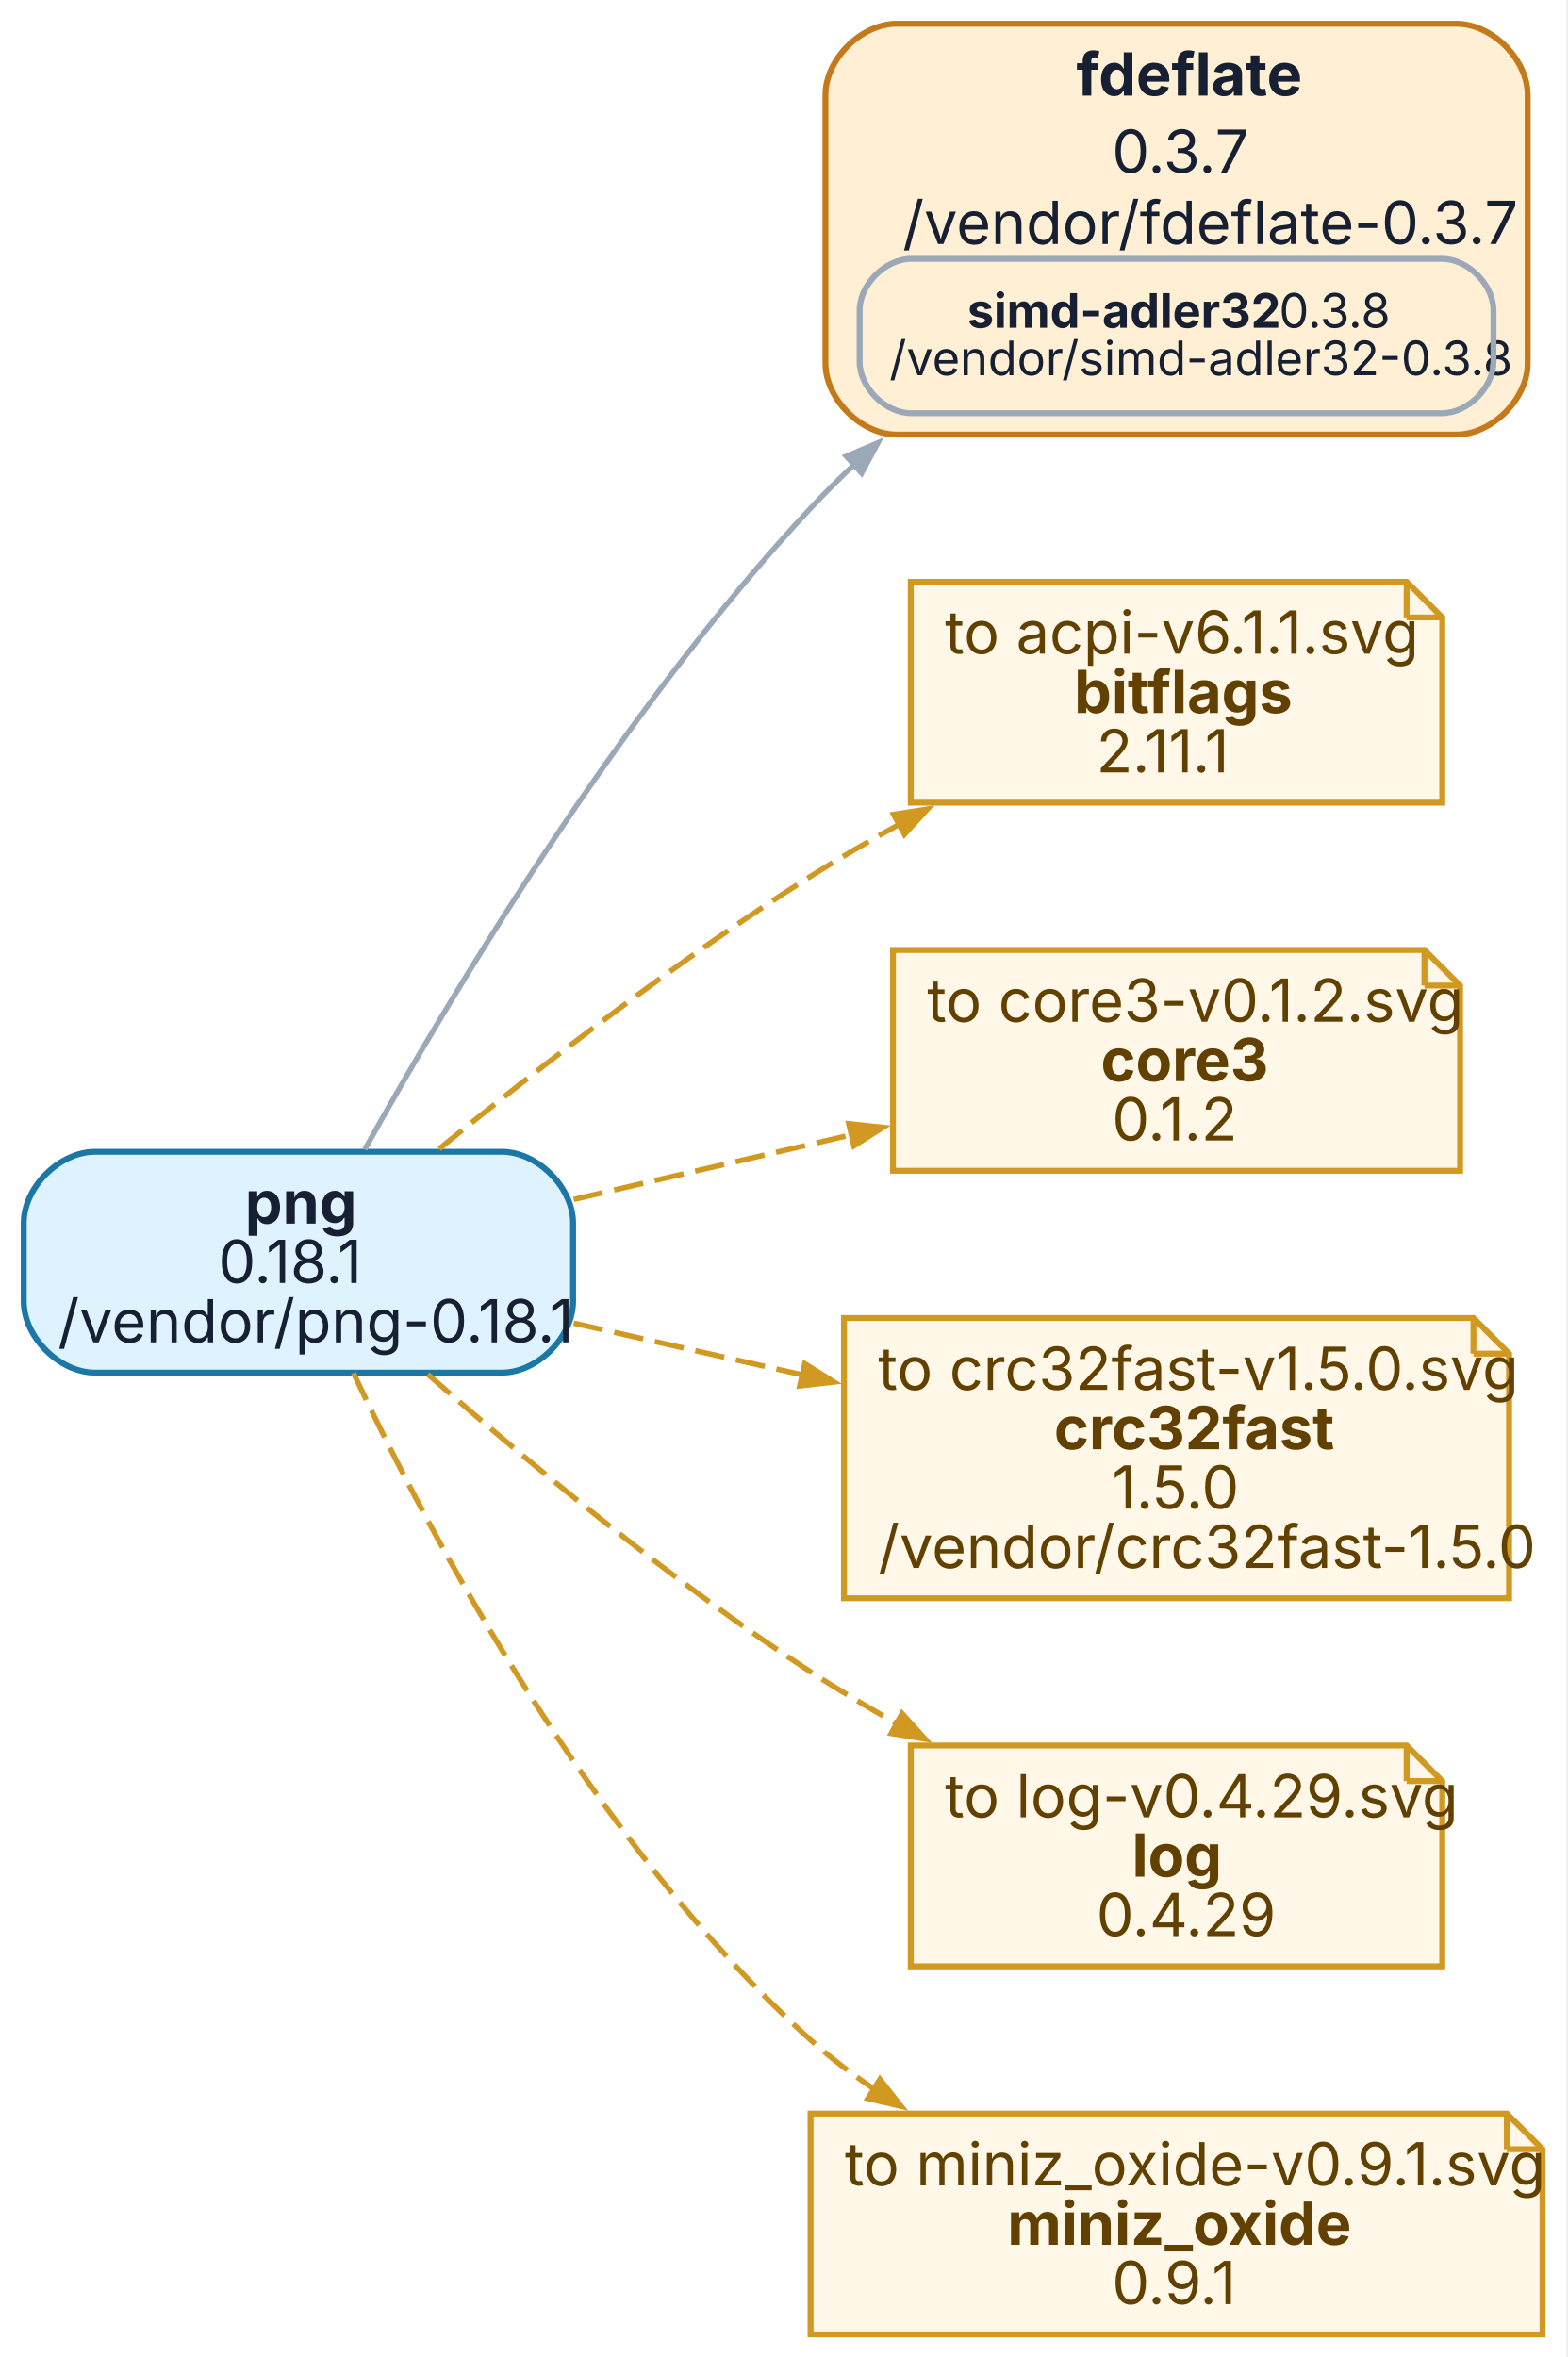
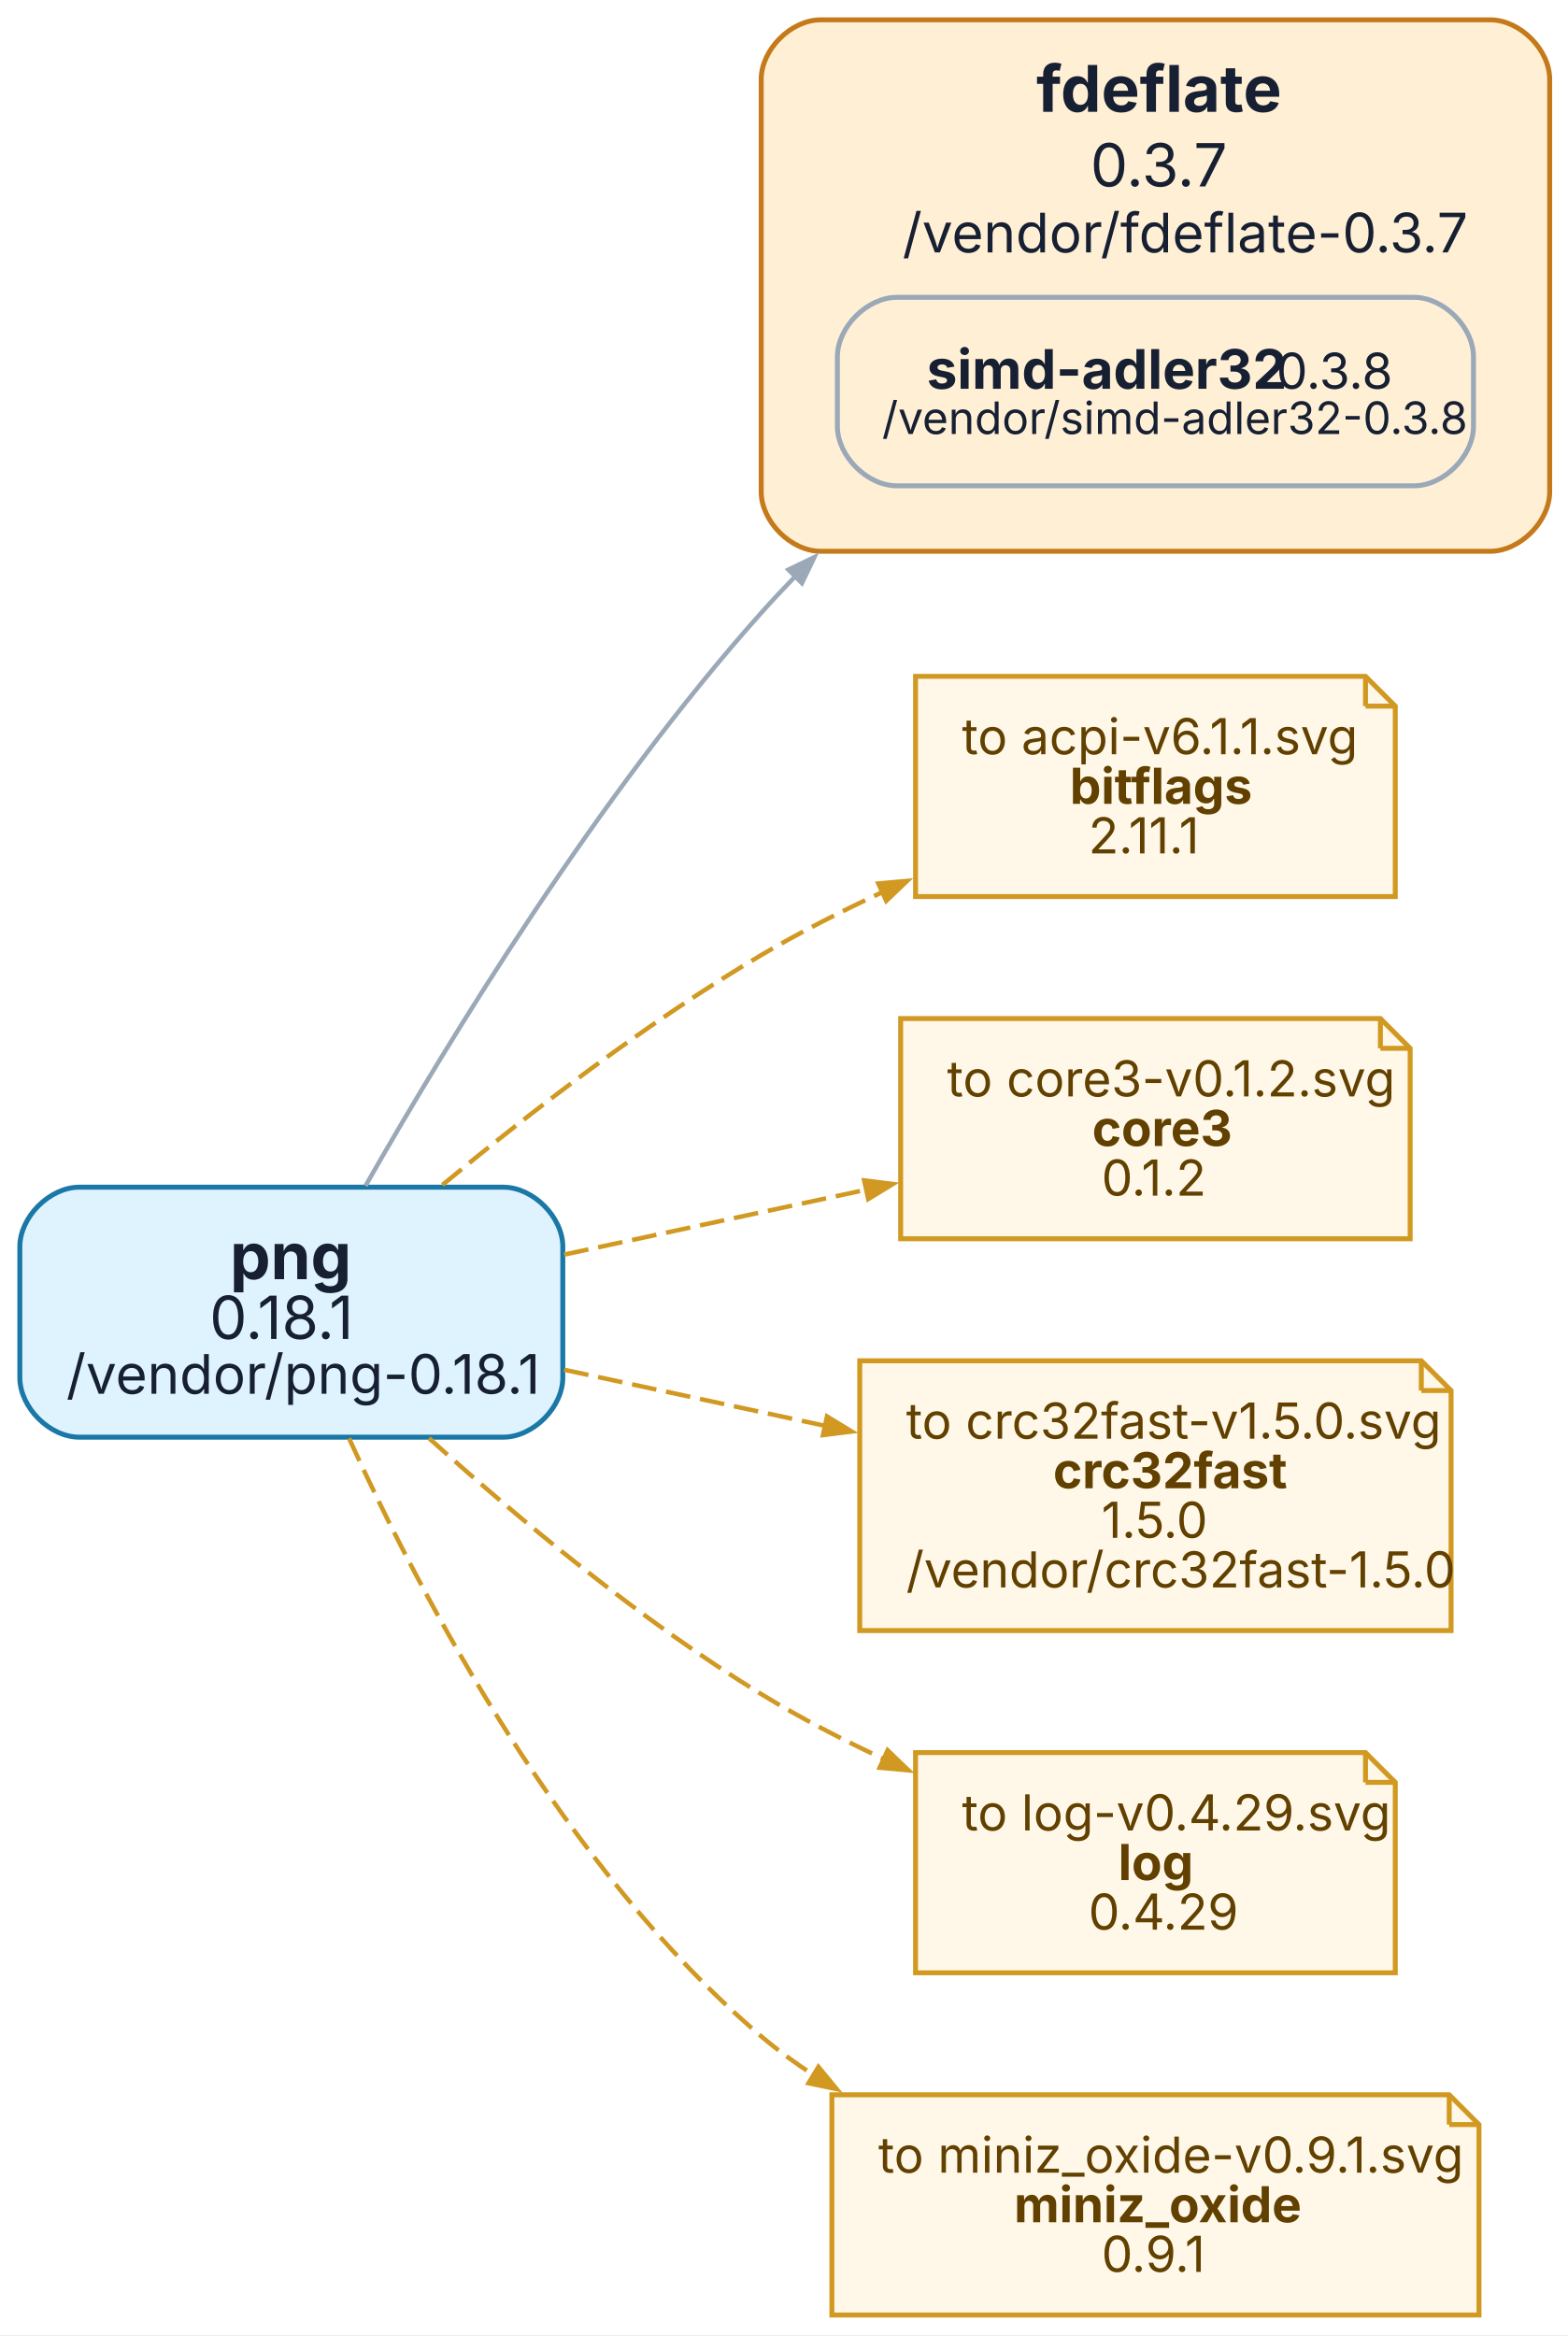
- <svg xmlns="http://www.w3.org/2000/svg" width="264pt" height="397pt" viewBox="0.00 0.00 264.00 397.00">
-   <g id="graph0" class="graph" transform="scale(1 1) rotate(0) translate(4 393.2)">
-     <polygon fill="white" stroke="none" points="-4,4 -4,-393.2 259.79,-393.2 259.79,4 -4,4" />
+ <svg xmlns="http://www.w3.org/2000/svg" width="316pt" height="471pt" viewBox="0.00 0.00 316.00 471.00">
+   <g id="graph0" class="graph" transform="scale(1 1) rotate(0) translate(4 466.77)">
+     <polygon fill="white" stroke="none" points="-4,4 -4,-466.77 312.44,-466.77 312.44,4 -4,4" />
    <g id="node1" class="node">
-       <path fill="#dff3ff" stroke="#1b78a6" d="M80.52,-199.2C80.52,-199.2 12,-199.2 12,-199.2 6,-199.2 0,-193.2 0,-187.2 0,-187.2 0,-174 0,-174 0,-168 6,-162 12,-162 12,-162 80.52,-162 80.52,-162 86.52,-162 92.52,-168 92.52,-174 92.52,-174 92.52,-187.2 92.52,-187.2 92.52,-193.2 86.52,-199.2 80.52,-199.2" />
-       <text xml:space="preserve" text-anchor="start" x="37.26" y="-187.1" font-family="Inter,Arial" font-weight="bold" font-size="10.00" fill="#172033">png</text>
-       <text xml:space="preserve" text-anchor="start" x="32.76" y="-177.1" font-family="Inter,Arial" font-size="10.00" fill="#172033">0.18.1</text>
-       <text xml:space="preserve" text-anchor="start" x="5.76" y="-167.1" font-family="Inter,Arial" font-size="10.00" fill="#172033">/vendor/png-0.18.1</text>
+       <path fill="#dff3ff" stroke="#1b78a6" d="M97.47,-227.4C97.47,-227.4 12,-227.4 12,-227.4 6,-227.4 0,-221.4 0,-215.4 0,-215.4 0,-189 0,-189 0,-183 6,-177 12,-177 12,-177 97.47,-177 97.47,-177 103.47,-177 109.47,-183 109.47,-189 109.47,-189 109.47,-215.4 109.47,-215.4 109.47,-221.4 103.47,-227.4 97.47,-227.4" />
+       <text xml:space="preserve" text-anchor="start" x="42.36" y="-208.85" font-family="Inter,Arial" font-weight="bold" font-size="13.00" fill="#172033">png</text>
+       <text xml:space="preserve" text-anchor="start" x="38.24" y="-196.8" font-family="Inter,Arial" font-size="12.00" fill="#172033">0.18.1</text>
+       <text xml:space="preserve" text-anchor="start" x="9.36" y="-185.75" font-family="Inter,Arial" font-size="11.00" fill="#172033">/vendor/png-0.18.1</text>
    </g>
    <g id="node2" class="node">
-       <path fill="#fff0d5" stroke="#c47a1a" d="M241.29,-389.2C241.29,-389.2 147.02,-389.2 147.02,-389.2 141.02,-389.2 135.02,-383.2 135.02,-377.2 135.02,-377.2 135.02,-332 135.02,-332 135.02,-326 141.02,-320 147.02,-320 147.02,-320 241.29,-320 241.29,-320 247.29,-320 253.29,-326 253.29,-332 253.29,-332 253.29,-377.2 253.29,-377.2 253.29,-383.2 247.29,-389.2 241.29,-389.2" />
-       <text xml:space="preserve" text-anchor="start" x="177.28" y="-377.1" font-family="Inter,Arial" font-weight="bold" font-size="10.00" fill="#172033">fdeflate</text>
-       <text xml:space="preserve" text-anchor="start" x="183.28" y="-364.1" font-family="Inter,Arial" font-size="10.00" fill="#172033">0.3.7</text>
-       <text xml:space="preserve" text-anchor="start" x="148.03" y="-352.1" font-family="Inter,Arial" font-size="10.00" fill="#172033">/vendor/fdeflate-0.3.7</text>
-       <text xml:space="preserve" text-anchor="start" x="158.9" y="-338" font-family="Inter,Arial" font-weight="bold" font-size="8.00" fill="#172033">simd-adler32</text>
-       <text xml:space="preserve" text-anchor="start" x="209.15" y="-338" font-family="Inter,Arial" font-size="8.00" fill="#172033"> 0.3.8</text>
-       <text xml:space="preserve" text-anchor="start" x="145.78" y="-330" font-family="Inter,Arial" font-size="8.00" fill="#172033">/vendor/simd-adler32-0.3.8</text>
-       <path fill="none" stroke="#9aa8b8" d="M149.45,-323.6C149.45,-323.6 238.86,-323.6 238.86,-323.6 243.2,-323.6 247.53,-327.93 247.53,-332.27 247.53,-332.27 247.53,-340.93 247.53,-340.93 247.53,-345.27 243.2,-349.6 238.86,-349.6 238.86,-349.6 149.45,-349.6 149.45,-349.6 145.11,-349.6 140.78,-345.27 140.78,-340.93 140.78,-340.93 140.78,-332.27 140.78,-332.27 140.78,-327.93 145.11,-323.6 149.45,-323.6" />
+       <path fill="#fff0d5" stroke="#c47a1a" d="M296.44,-462.77C296.44,-462.77 161.47,-462.77 161.47,-462.77 155.47,-462.77 149.47,-456.77 149.47,-450.77 149.47,-450.77 149.47,-367.62 149.47,-367.62 149.47,-361.62 155.47,-355.62 161.47,-355.62 161.47,-355.62 296.44,-355.62 296.44,-355.62 302.44,-355.62 308.44,-361.62 308.44,-367.62 308.44,-367.62 308.44,-450.77 308.44,-450.77 308.44,-456.77 302.44,-462.77 296.44,-462.77" />
+       <text xml:space="preserve" text-anchor="start" x="204.95" y="-444.22" font-family="Inter,Arial" font-weight="bold" font-size="13.00" fill="#172033">fdeflate</text>
+       <text xml:space="preserve" text-anchor="start" x="215.83" y="-429.18" font-family="Inter,Arial" font-size="12.00" fill="#172033">0.3.7</text>
+       <text xml:space="preserve" text-anchor="start" x="177.95" y="-415.88" font-family="Inter,Arial" font-size="11.00" fill="#172033">/vendor/fdeflate-0.3.7</text>
+       <text xml:space="preserve" text-anchor="start" x="182.83" y="-388.38" font-family="Inter,Arial" font-weight="bold" font-size="11.00" fill="#172033">simd-adler32</text>
+       <text xml:space="preserve" text-anchor="start" x="250.33" y="-388.38" font-family="Inter,Arial" font-size="10.00" fill="#172033"> </text>
+       <text xml:space="preserve" text-anchor="start" x="253.33" y="-388.38" font-family="Inter,Arial" font-size="10.00" fill="#172033">0.3.8</text>
+       <text xml:space="preserve" text-anchor="start" x="173.83" y="-379.27" font-family="Inter,Arial" font-size="9.00" fill="#172033">/vendor/simd-adler32-0.3.8</text>
+       <path fill="none" stroke="#9aa8b8" d="M176.83,-368.82C176.83,-368.82 281.08,-368.82 281.08,-368.82 287.08,-368.82 293.08,-374.82 293.08,-380.82 293.08,-380.82 293.08,-394.82 293.08,-394.82 293.08,-400.82 287.08,-406.82 281.08,-406.82 281.08,-406.82 176.83,-406.82 176.83,-406.82 170.83,-406.82 164.83,-400.82 164.83,-394.82 164.83,-394.82 164.83,-380.82 164.83,-380.82 164.83,-374.82 170.83,-368.82 176.83,-368.82" />
    </g>
    <g id="edge1" class="edge">
-       <path fill="none" stroke="#9aa8b8" stroke-width="0.9" d="M57.44,-199.6C71.96,-225.69 100.43,-273.25 132.52,-307.6 134.91,-310.16 137.44,-312.68 140.07,-315.15" />
-       <polygon fill="#9aa8b8" stroke="#9aa8b8" stroke-width="0.9" points="138.52,-316.35 143.88,-318.63 141.11,-313.5 138.52,-316.35" />
+       <path fill="none" stroke="#9aa8b8" stroke-width="0.9" d="M69.69,-227.67C86.48,-257.16 116.57,-306.37 149.47,-343.2 151.77,-345.77 154.17,-348.33 156.64,-350.87" />
+       <polygon fill="#9aa8b8" stroke="#9aa8b8" stroke-width="0.9" points="154.96,-351.91 160.2,-354.44 157.68,-349.19 154.96,-351.91" />
    </g>
    <g id="node3" class="node">
-       <polygon fill="#fff8e8" stroke="#d19922" points="232.91,-295.2 149.39,-295.2 149.39,-258 238.91,-258 238.91,-289.2 232.91,-295.2" />
-       <polyline fill="none" stroke="#d19922" points="232.91,-295.2 232.91,-289.2" />
-       <polyline fill="none" stroke="#d19922" points="238.91,-289.2 232.91,-289.2" />
-       <text xml:space="preserve" text-anchor="start" x="155.15" y="-283.1" font-family="Inter,Arial" font-size="10.00" fill="#614000">to acpi-v6.1.1.svg</text>
-       <text xml:space="preserve" text-anchor="start" x="176.9" y="-273.1" font-family="Inter,Arial" font-weight="bold" font-size="10.00" fill="#614000">bitflags</text>
-       <text xml:space="preserve" text-anchor="start" x="180.65" y="-263.1" font-family="Inter,Arial" font-size="10.00" fill="#614000">2.11.1</text>
+       <polygon fill="#fff8e8" stroke="#d19922" points="271.31,-330.4 180.59,-330.4 180.59,-286 277.31,-286 277.31,-324.4 271.31,-330.4" />
+       <polyline fill="none" stroke="#d19922" points="271.31,-330.4 271.31,-324.4" />
+       <polyline fill="none" stroke="#d19922" points="277.31,-324.4 271.31,-324.4" />
+       <text xml:space="preserve" text-anchor="start" x="189.95" y="-314.7" font-family="Inter,Arial" font-size="10.00" fill="#614000">to acpi-v6.1.1.svg</text>
+       <text xml:space="preserve" text-anchor="start" x="211.7" y="-304.7" font-family="Inter,Arial" font-weight="bold" font-size="10.00" fill="#614000">bitflags</text>
+       <text xml:space="preserve" text-anchor="start" x="215.45" y="-294.7" font-family="Inter,Arial" font-size="10.00" fill="#614000">2.11.1</text>
    </g>
    <g id="edge2" class="edge">
-       <path fill="none" stroke="#d19922" stroke-width="0.9" stroke-dasharray="5,2" d="M69.97,-199.7C86.7,-213.32 110.31,-231.62 132.52,-245.6 137.27,-248.59 142.33,-251.53 147.44,-254.35" />
-       <polygon fill="#d19922" stroke="#d19922" stroke-width="0.9" points="146.49,-256.02 152.25,-256.94 148.32,-252.64 146.49,-256.02" />
+       <path fill="none" stroke="#d19922" stroke-width="0.9" stroke-dasharray="5,2" d="M85.21,-227.87C103.03,-242.6 126.66,-260.77 149.47,-274.2 157.27,-278.79 165.8,-283.12 174.28,-287.06" />
+       <polygon fill="#d19922" stroke="#d19922" stroke-width="0.9" points="173.08,-288.63 178.89,-289.15 174.68,-285.12 173.08,-288.63" />
    </g>
    <g id="node4" class="node">
-       <polygon fill="#fff8e8" stroke="#d19922" points="235.91,-233.2 146.39,-233.2 146.39,-196 241.91,-196 241.91,-227.2 235.91,-233.2" />
-       <polyline fill="none" stroke="#d19922" points="235.91,-233.2 235.91,-227.2" />
-       <polyline fill="none" stroke="#d19922" points="241.91,-227.2 235.91,-227.2" />
-       <text xml:space="preserve" text-anchor="start" x="152.15" y="-221.1" font-family="Inter,Arial" font-size="10.00" fill="#614000">to core3-v0.1.2.svg</text>
-       <text xml:space="preserve" text-anchor="start" x="181.4" y="-211.1" font-family="Inter,Arial" font-weight="bold" font-size="10.00" fill="#614000">core3</text>
-       <text xml:space="preserve" text-anchor="start" x="183.28" y="-201.1" font-family="Inter,Arial" font-size="10.00" fill="#614000">0.1.2</text>
+       <polygon fill="#fff8e8" stroke="#d19922" points="274.31,-261.4 177.59,-261.4 177.59,-217 280.31,-217 280.31,-255.4 274.31,-261.4" />
+       <polyline fill="none" stroke="#d19922" points="274.31,-261.4 274.31,-255.4" />
+       <polyline fill="none" stroke="#d19922" points="280.31,-255.4 274.31,-255.4" />
+       <text xml:space="preserve" text-anchor="start" x="186.95" y="-245.7" font-family="Inter,Arial" font-size="10.00" fill="#614000">to core3-v0.1.2.svg</text>
+       <text xml:space="preserve" text-anchor="start" x="216.2" y="-235.7" font-family="Inter,Arial" font-weight="bold" font-size="10.00" fill="#614000">core3</text>
+       <text xml:space="preserve" text-anchor="start" x="218.08" y="-225.7" font-family="Inter,Arial" font-size="10.00" fill="#614000">0.1.2</text>
    </g>
    <g id="edge3" class="edge">
-       <path fill="none" stroke="#d19922" stroke-width="0.9" stroke-dasharray="5,2" d="M92.62,-191.17C107.48,-194.63 124.13,-198.51 139.54,-202.1" />
-       <polygon fill="#d19922" stroke="#d19922" stroke-width="0.9" points="138.94,-203.94 144.73,-203.31 139.81,-200.19 138.94,-203.94" />
+       <path fill="none" stroke="#d19922" stroke-width="0.9" stroke-dasharray="5,2" d="M109.75,-213.81C129.16,-217.98 151.11,-222.69 170.78,-226.92" />
+       <polygon fill="#d19922" stroke="#d19922" stroke-width="0.9" points="170.24,-228.77 176.02,-228.04 171.05,-225.01 170.24,-228.77" />
    </g>
    <g id="node5" class="node">
-       <polygon fill="#fff8e8" stroke="#d19922" points="244.16,-171.2 138.14,-171.2 138.14,-124 250.16,-124 250.16,-165.2 244.16,-171.2" />
-       <polyline fill="none" stroke="#d19922" points="244.16,-171.2 244.16,-165.2" />
-       <polyline fill="none" stroke="#d19922" points="250.16,-165.2 244.16,-165.2" />
-       <text xml:space="preserve" text-anchor="start" x="143.9" y="-159.1" font-family="Inter,Arial" font-size="10.00" fill="#614000">to crc32fast-v1.5.0.svg</text>
-       <text xml:space="preserve" text-anchor="start" x="173.53" y="-149.1" font-family="Inter,Arial" font-weight="bold" font-size="10.00" fill="#614000">crc32fast</text>
-       <text xml:space="preserve" text-anchor="start" x="183.28" y="-139.1" font-family="Inter,Arial" font-size="10.00" fill="#614000">1.5.0</text>
-       <text xml:space="preserve" text-anchor="start" x="143.9" y="-129.1" font-family="Inter,Arial" font-size="10.00" fill="#614000">/vendor/crc32fast-1.5.0</text>
+       <polygon fill="#fff8e8" stroke="#d19922" points="282.56,-192.4 169.34,-192.4 169.34,-138 288.56,-138 288.56,-186.4 282.56,-192.4" />
+       <polyline fill="none" stroke="#d19922" points="282.56,-192.4 282.56,-186.4" />
+       <polyline fill="none" stroke="#d19922" points="288.56,-186.4 282.56,-186.4" />
+       <text xml:space="preserve" text-anchor="start" x="178.7" y="-176.7" font-family="Inter,Arial" font-size="10.00" fill="#614000">to crc32fast-v1.5.0.svg</text>
+       <text xml:space="preserve" text-anchor="start" x="208.33" y="-166.7" font-family="Inter,Arial" font-weight="bold" font-size="10.00" fill="#614000">crc32fast</text>
+       <text xml:space="preserve" text-anchor="start" x="218.08" y="-156.7" font-family="Inter,Arial" font-size="10.00" fill="#614000">1.5.0</text>
+       <text xml:space="preserve" text-anchor="start" x="178.7" y="-146.7" font-family="Inter,Arial" font-size="10.00" fill="#614000">/vendor/crc32fast-1.5.0</text>
    </g>
    <g id="edge4" class="edge">
-       <path fill="none" stroke="#d19922" stroke-width="0.9" stroke-dasharray="5,2" d="M92.62,-170.34C104.91,-167.56 118.43,-164.5 131.46,-161.55" />
-       <polygon fill="#d19922" stroke="#d19922" stroke-width="0.9" points="131.54,-163.51 136.48,-160.42 130.69,-159.76 131.54,-163.51" />
+       <path fill="none" stroke="#d19922" stroke-width="0.9" stroke-dasharray="5,2" d="M109.75,-190.59C126.53,-186.99 145.21,-182.98 162.67,-179.22" />
+       <polygon fill="#d19922" stroke="#d19922" stroke-width="0.9" points="162.74,-181.18 167.72,-178.14 161.93,-177.42 162.74,-181.18" />
    </g>
    <g id="node6" class="node">
-       <polygon fill="#fff8e8" stroke="#d19922" points="232.91,-99.2 149.39,-99.2 149.39,-62 238.91,-62 238.91,-93.2 232.91,-99.2" />
-       <polyline fill="none" stroke="#d19922" points="232.91,-99.2 232.91,-93.2" />
-       <polyline fill="none" stroke="#d19922" points="238.91,-93.2 232.91,-93.2" />
-       <text xml:space="preserve" text-anchor="start" x="155.15" y="-87.1" font-family="Inter,Arial" font-size="10.00" fill="#614000">to log-v0.4.29.svg</text>
-       <text xml:space="preserve" text-anchor="start" x="186.65" y="-77.1" font-family="Inter,Arial" font-weight="bold" font-size="10.00" fill="#614000">log</text>
-       <text xml:space="preserve" text-anchor="start" x="180.65" y="-67.1" font-family="Inter,Arial" font-size="10.00" fill="#614000">0.4.29</text>
+       <polygon fill="#fff8e8" stroke="#d19922" points="271.31,-113.4 180.59,-113.4 180.59,-69 277.31,-69 277.31,-107.4 271.31,-113.4" />
+       <polyline fill="none" stroke="#d19922" points="271.31,-113.4 271.31,-107.4" />
+       <polyline fill="none" stroke="#d19922" points="277.31,-107.4 271.31,-107.4" />
+       <text xml:space="preserve" text-anchor="start" x="189.95" y="-97.7" font-family="Inter,Arial" font-size="10.00" fill="#614000">to log-v0.4.29.svg</text>
+       <text xml:space="preserve" text-anchor="start" x="221.45" y="-87.7" font-family="Inter,Arial" font-weight="bold" font-size="10.00" fill="#614000">log</text>
+       <text xml:space="preserve" text-anchor="start" x="215.45" y="-77.7" font-family="Inter,Arial" font-size="10.00" fill="#614000">0.4.29</text>
    </g>
    <g id="edge5" class="edge">
-       <path fill="none" stroke="#d19922" stroke-width="0.9" stroke-dasharray="5,2" d="M68.05,-161.72C84.76,-147.07 109.21,-126.75 132.52,-111.6 137.15,-108.59 142.11,-105.64 147.13,-102.84" />
-       <polygon fill="#d19922" stroke="#d19922" stroke-width="0.9" points="147.92,-104.6 151.83,-100.28 146.08,-101.22 147.92,-104.6" />
+       <path fill="none" stroke="#d19922" stroke-width="0.9" stroke-dasharray="5,2" d="M82.5,-176.79C100.47,-160.62 125.21,-140.02 149.47,-125.2 157.3,-120.42 165.91,-115.97 174.48,-111.96" />
+       <polygon fill="#d19922" stroke="#d19922" stroke-width="0.9" points="174.96,-113.87 179.16,-109.83 173.36,-110.36 174.96,-113.87" />
    </g>
    <g id="node7" class="node">
-       <polygon fill="#fff8e8" stroke="#d19922" points="249.79,-37.2 132.52,-37.2 132.52,0 255.79,0 255.79,-31.2 249.79,-37.2" />
-       <polyline fill="none" stroke="#d19922" points="249.79,-37.2 249.79,-31.2" />
-       <polyline fill="none" stroke="#d19922" points="255.79,-31.2 249.79,-31.2" />
-       <text xml:space="preserve" text-anchor="start" x="138.28" y="-25.1" font-family="Inter,Arial" font-size="10.00" fill="#614000">to miniz_oxide-v0.9.1.svg</text>
-       <text xml:space="preserve" text-anchor="start" x="165.65" y="-15.1" font-family="Inter,Arial" font-weight="bold" font-size="10.00" fill="#614000">miniz_oxide</text>
-       <text xml:space="preserve" text-anchor="start" x="183.28" y="-5.1" font-family="Inter,Arial" font-size="10.00" fill="#614000">0.9.1</text>
+       <polygon fill="#fff8e8" stroke="#d19922" points="288.19,-44.4 163.72,-44.4 163.72,0 294.19,0 294.19,-38.4 288.19,-44.4" />
+       <polyline fill="none" stroke="#d19922" points="288.19,-44.4 288.19,-38.4" />
+       <polyline fill="none" stroke="#d19922" points="294.19,-38.4 288.19,-38.4" />
+       <text xml:space="preserve" text-anchor="start" x="173.08" y="-28.7" font-family="Inter,Arial" font-size="10.00" fill="#614000">to miniz_oxide-v0.9.1.svg</text>
+       <text xml:space="preserve" text-anchor="start" x="200.45" y="-18.7" font-family="Inter,Arial" font-weight="bold" font-size="10.00" fill="#614000">miniz_oxide</text>
+       <text xml:space="preserve" text-anchor="start" x="218.08" y="-8.7" font-family="Inter,Arial" font-size="10.00" fill="#614000">0.9.1</text>
    </g>
    <g id="edge6" class="edge">
-       <path fill="none" stroke="#d19922" stroke-width="0.9" stroke-dasharray="5,2" d="M55.53,-161.92C68.52,-134.35 96.03,-82.47 132.52,-49.6 135.83,-46.62 139.47,-43.85 143.28,-41.29" />
-       <polygon fill="#d19922" stroke="#d19922" stroke-width="0.9" points="144.2,-42.99 147.81,-38.41 142.14,-39.73 144.2,-42.99" />
+       <path fill="none" stroke="#d19922" stroke-width="0.9" stroke-dasharray="5,2" d="M66.38,-176.75C80.92,-144.76 109.76,-89.95 149.47,-56.2 152.82,-53.36 156.43,-50.72 160.22,-48.27" />
+       <polygon fill="#d19922" stroke="#d19922" stroke-width="0.9" points="161.01,-50.04 164.71,-45.54 159.01,-46.75 161.01,-50.04" />
    </g>
  </g>
</svg>
